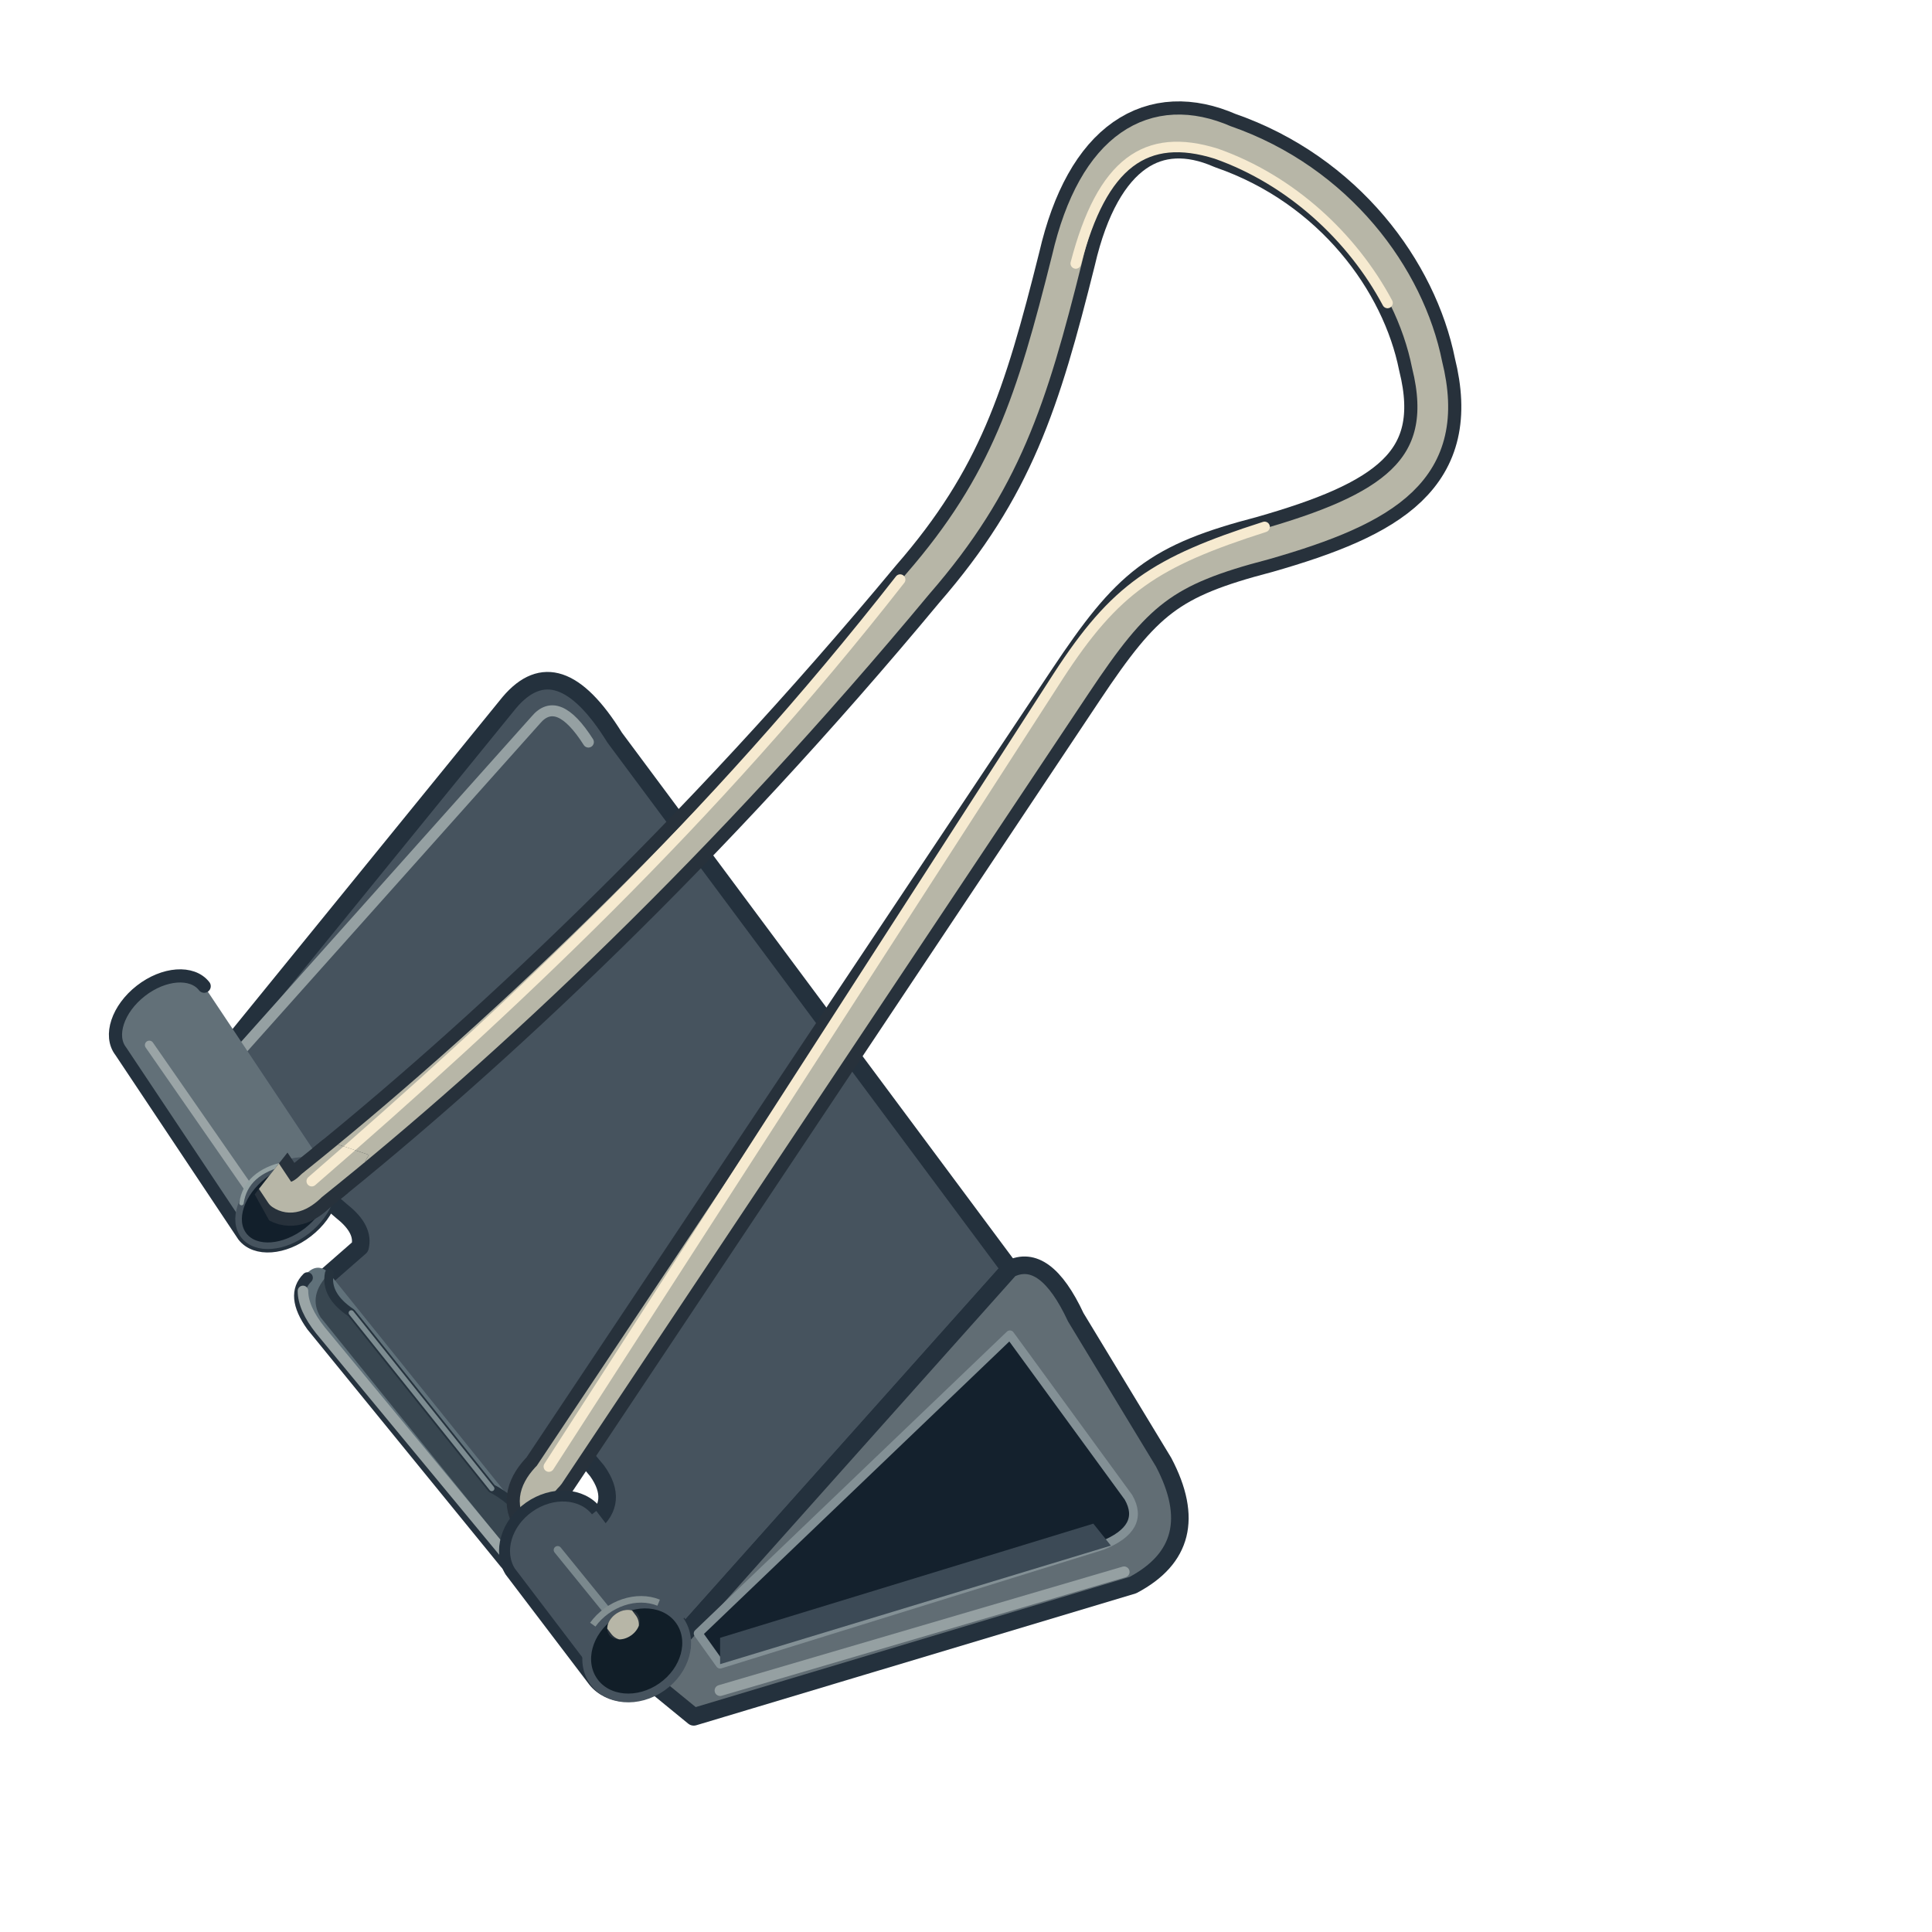
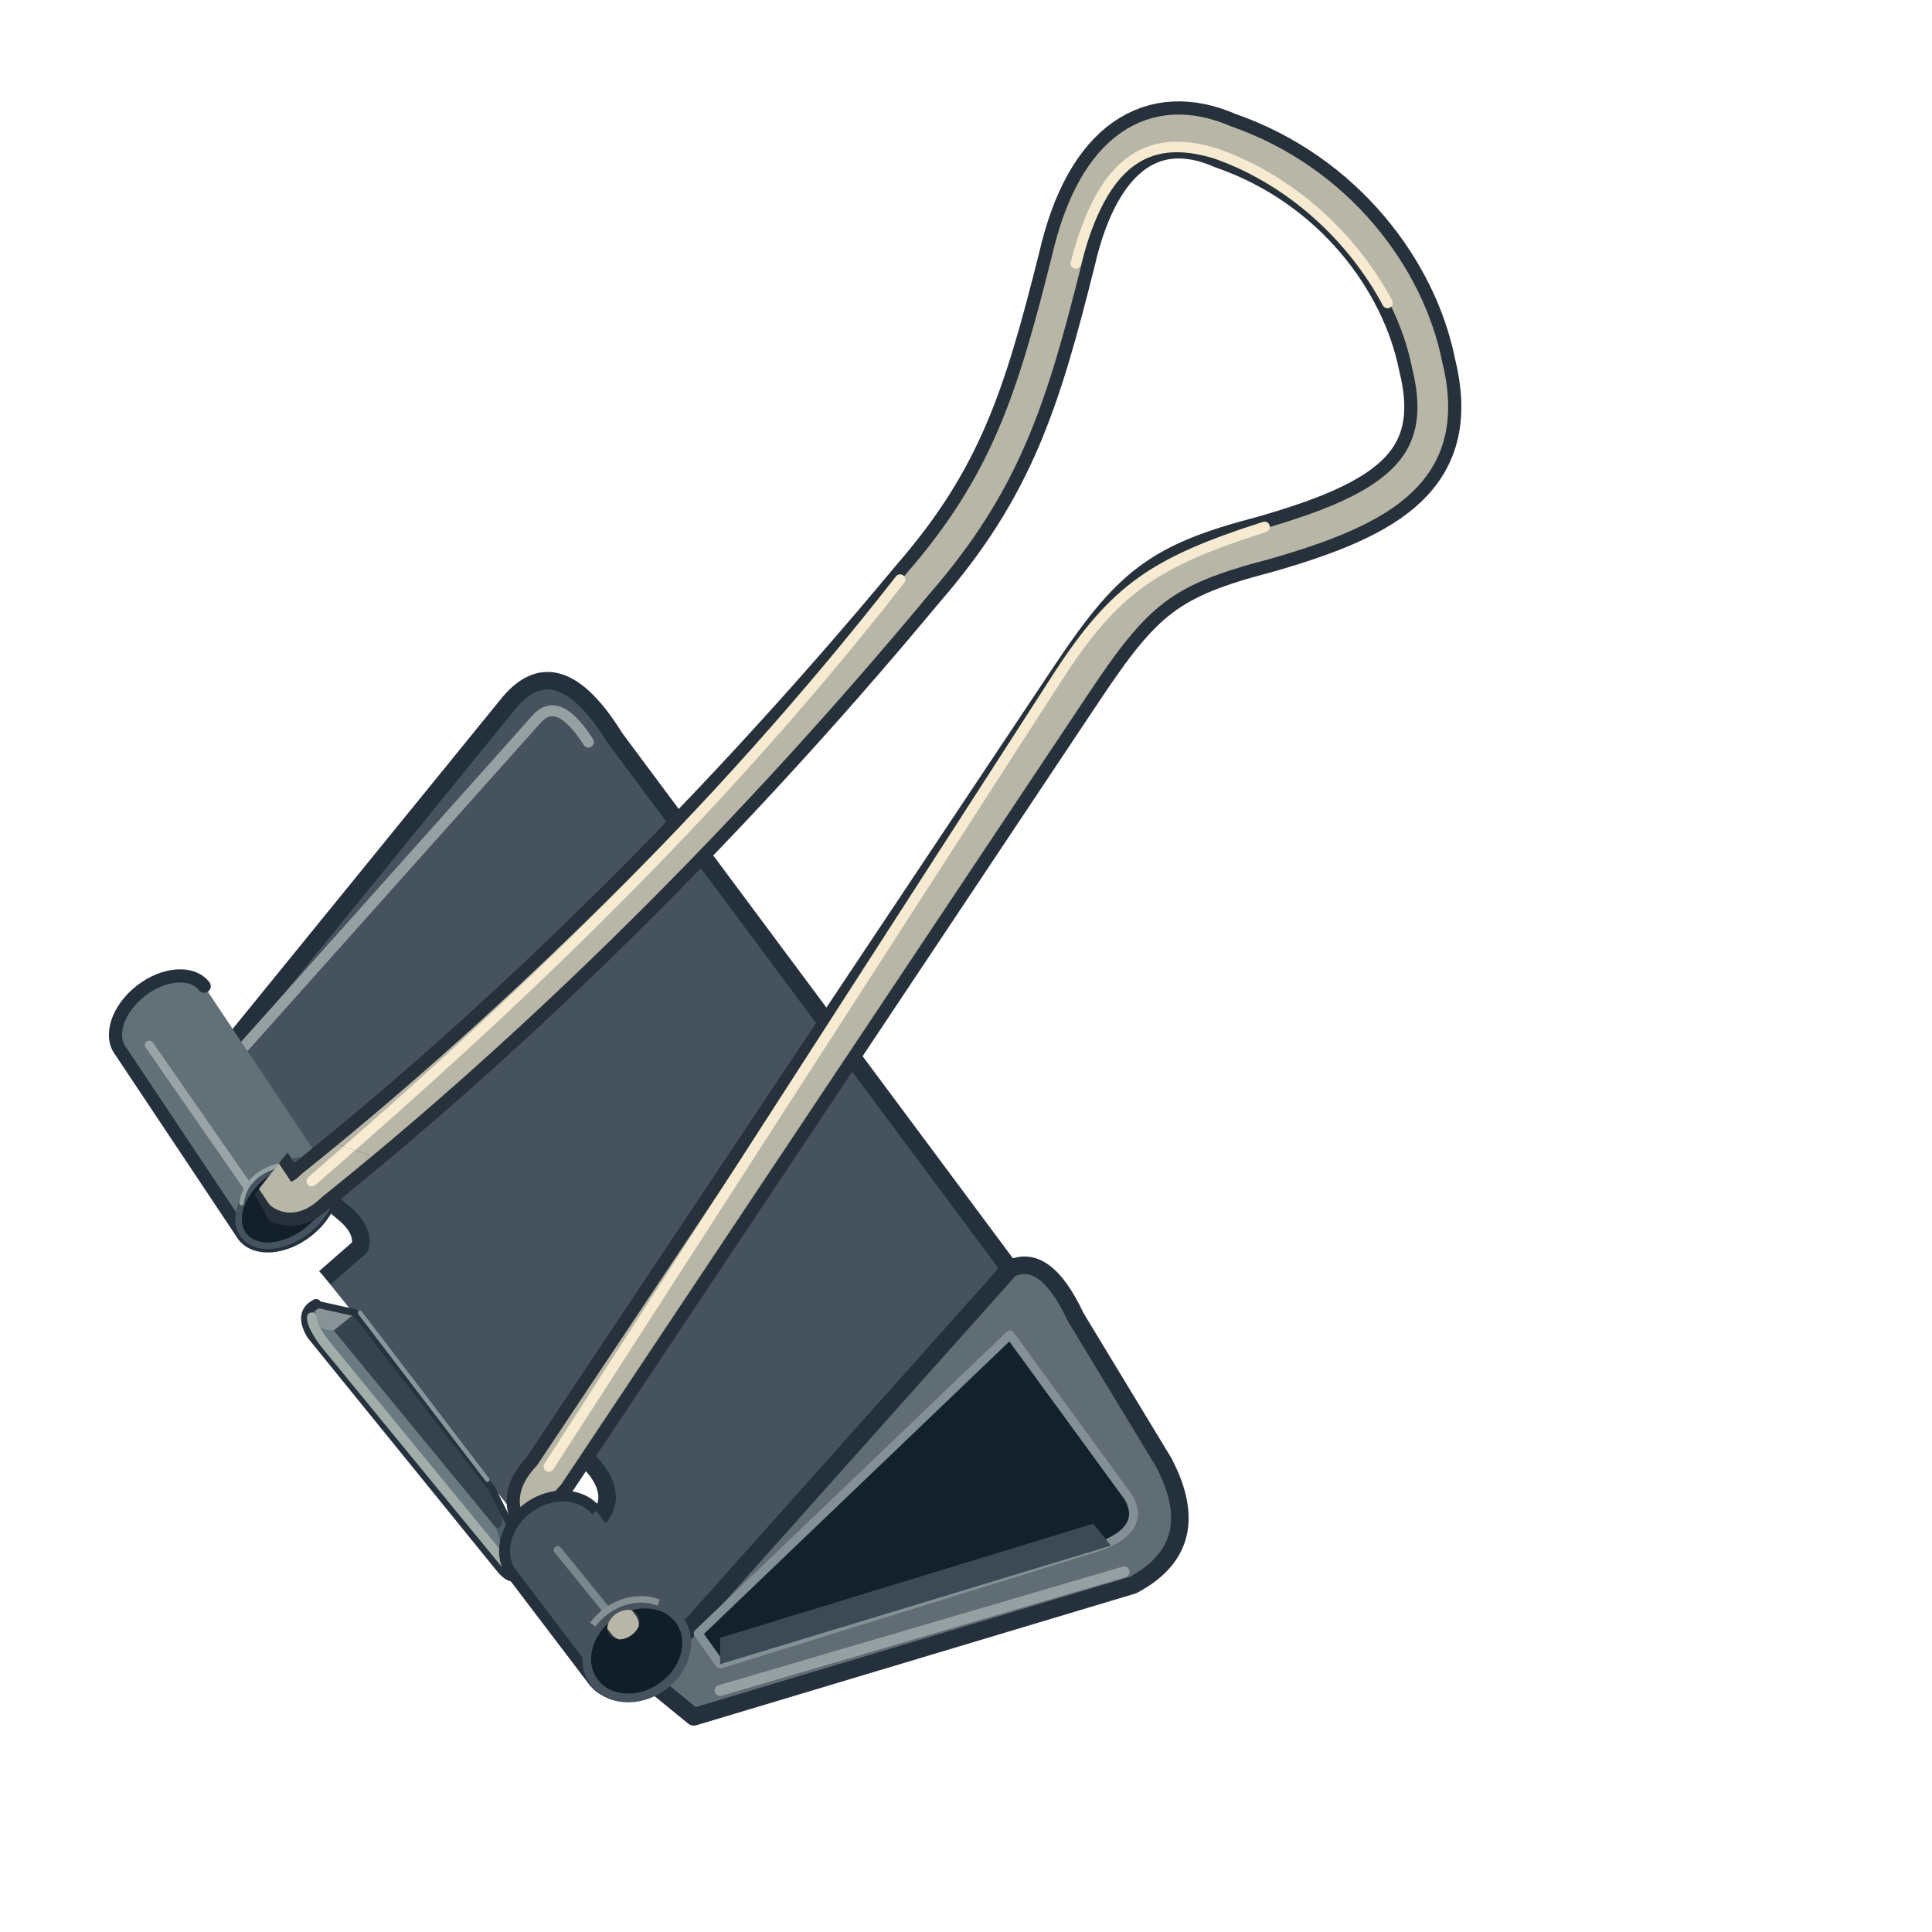
<svg xmlns="http://www.w3.org/2000/svg" width="160" height="160" viewBox="260 160 440 440">
  <g id="spring-body" stroke="#24313d" stroke-width="4" stroke-linejoin="round">
    <path d="M302 411 L376 320 Q387 307 400 328 L490 449 L407 542 L395 518 L395 507 Q401 502 396 495 L391 489 Q386 490 382 498 L378 504 L383 512 L334 451 L342 444 Q343 440 338 436 L331 430 L324 438 Z" fill="#46535e" stroke="none" />
    <path d="M334 451 L342 444 Q343 440 338 436 L331 430 L324 438 L302 411 L376 320 Q387 307 400 328 L490 449 L407 542 L395 518 L395 507 Q401 502 396 495 L391 489 Q386 490 382 498 L378 504 L383 512" fill="none" />
    <path d="M407 542 L490 449 Q498 445 505 460 L525 493 Q535 512 518 521 L418 551 Z" fill="#616d74" />
    <path d="M419 532 L490 464 L517 501 Q521 508 511 512 L424 539 Z" fill="#14212d" stroke="#839095" stroke-width="2" />
    <path d="M424 533 L509 507 L513 512 L424 539 Z" fill="#3c4a56" stroke="none" />
    <path d="M307 408 L382 324 Q387 318 394 329 M424 545 L516 518" fill="none" stroke="#95a0a2" stroke-width="2.5" stroke-linecap="round" />
  </g>
  <g id="central-lip" stroke-linejoin="round" stroke-linecap="round">
-     <path d="M335 450 L384 511 Q388 518 381 520 Q377 520 374 516 L331 463 Q325 456 329 451 Q332 447 335 450 Z" fill="#60717a" />
-     <path d="M335 450 Q334 455 340 459 L372 499 Q376 502 378 507 L384 511 Q386 517 381 518 L375 512 L333 460 Q330 455 335 450 Z" fill="#384650" />
-     <path d="M330 451 Q326 455 331 462 L375 516 Q380 522 385 516" fill="none" stroke="#25323e" stroke-width="2.5" />
-     <path d="M329 454 Q329 458 333 463 L376 515 Q379 518 382 517" fill="none" stroke="#9aa5a6" stroke-width="2.4" />
-     <path d="M335 450 Q334 455 340 459 L372 499 Q378 502 384 511" fill="none" stroke="#26333e" stroke-width="2" />
-     <path d="M340 459 L372 499" fill="none" stroke="#7d8c91" stroke-width="1.2" />
+     <path d="M341 459 L372 499 Q373 501 374 504 L380 515 Q378 521 374 517 L331 464 Q328 459 332 457 Z" fill="#697a81" />
+     <path d="M341 459 L372 499 L376 508 Q375 511 373 508 L336 463 Q334 460 336 459 Z" fill="#34434e" />
+     <path d="M332 457 L341 459 L336 463 Q332 463 332 460 Z" fill="#879397" />
+     <path d="M372 499 L380 515 Q379 519 376 518 L373 508 Q375 508 374 504 Z" fill="#4a5c66" />
+     <path d="M332 457 Q328 459 331 464 L374 517 Q378 522 380 515" fill="none" stroke="#25323e" stroke-width="2.3" />
+     <path d="M331 460 Q331 462 334 466 L375 516 Q377 518 378 517" fill="none" stroke="#a2aca9" stroke-width="2.2" />
+     <path d="M332 457 L341 459 L372 499 L380 515" fill="none" stroke="#26333e" stroke-width="1.6" />
+     <path d="M342 459 L371 497" fill="none" stroke="#87979b" stroke-width="1" />
  </g>
  <g id="front-lever" fill="none" stroke-linecap="round" stroke-linejoin="round">
    <defs>
      <clipPath id="front-wire-exit-window">
        <path d="M318 432 L329 418 L344 423 L334 441 L323 441 Z" />
        <ellipse cx="402" cy="530" rx="4" ry="3" transform="rotate(-35 402 530)" />
      </clipPath>
    </defs>
    <path d="M310 411 L324 432 Q327 434 331 430 C371 398 420 352 469 293 C489 270 495 251 503 219 C509 193 523 185 539 192 C565 201 581 223 585 243 C591 267 576 276 548 284 C525 290 519 295 505 316 L385 496 Q380 501 383 505 L402 530" stroke="#27313b" stroke-width="13" />
    <path d="M310 411 L324 432 Q327 434 331 430 C371 398 420 352 469 293 C489 270 495 251 503 219 C509 193 523 185 539 192 C565 201 581 223 585 243 C591 267 576 276 548 284 C525 290 519 295 505 316 L385 496 Q380 501 383 505 L402 530" stroke="#b7b6a7" stroke-width="7" />
    <path d="M331 429 C376 390 422 347 465 292 M505 220 C511 197 521 190 537 195 C554 201 568 214 576 229 M548 280 C523 288 514 294 501 314 L385 494" stroke="#f6ead0" stroke-width="2.4" />
  </g>
  <g id="rolled-sockets" stroke-linejoin="round" stroke-linecap="round">
    <path d="M306.5 384.6 L334.5 426.6 A12 8 -38 0 1 315.5 441.4 L287.5 399.4 A12 8 -38 0 1 306.5 384.6 Z" fill="#627078" />
    <path d="M334.5 426.6 A12 8 -38 0 1 315.5 441.4 L287.5 399.4 A12 8 -38 0 1 306.5 384.6" fill="none" stroke="#24313d" stroke-width="3" />
    <path d="M294 398 L319 434" fill="none" stroke="#9aa4a6" stroke-width="2" />
    <ellipse cx="325" cy="434" rx="12" ry="8" transform="rotate(-38 325 434)" fill="#121f2b" stroke="#46535e" stroke-width="1.5" />
    <path d="M315 434 Q316 427 325 425" fill="none" stroke="#95a3a4" stroke-width="1" />
  </g>
  <g id="study-front-roll" stroke-linejoin="round">
    <path d="M395.8 504.1 L414.8 529.1 A12 10 -35 0 1 395.2 542.9 L376.2 517.9 A12 10 -35 0 1 395.8 504.1 Z" fill="#46535e" />
    <path d="M414.8 529.1 A12 10 -35 0 1 395.2 542.9 L376.2 517.9 A12 10 -35 0 1 395.8 504.1" fill="none" stroke="#24313d" stroke-width="2.5" />
    <path d="M387 513 L400 529" fill="none" stroke="#7a888d" stroke-width="1.8" stroke-linecap="round" />
    <ellipse cx="405" cy="536" rx="12" ry="10" transform="rotate(-35 405 536)" fill="#111e28" stroke="#46535e" stroke-width="2" />
    <path d="M395 530 A12 10 -35 0 1 410 525" fill="none" stroke="#849092" stroke-width="1.5" />
  </g>
  <g id="front-wire-exit">
    <use href="#front-lever" clip-path="url(#front-wire-exit-window)" />
  </g>
</svg>
